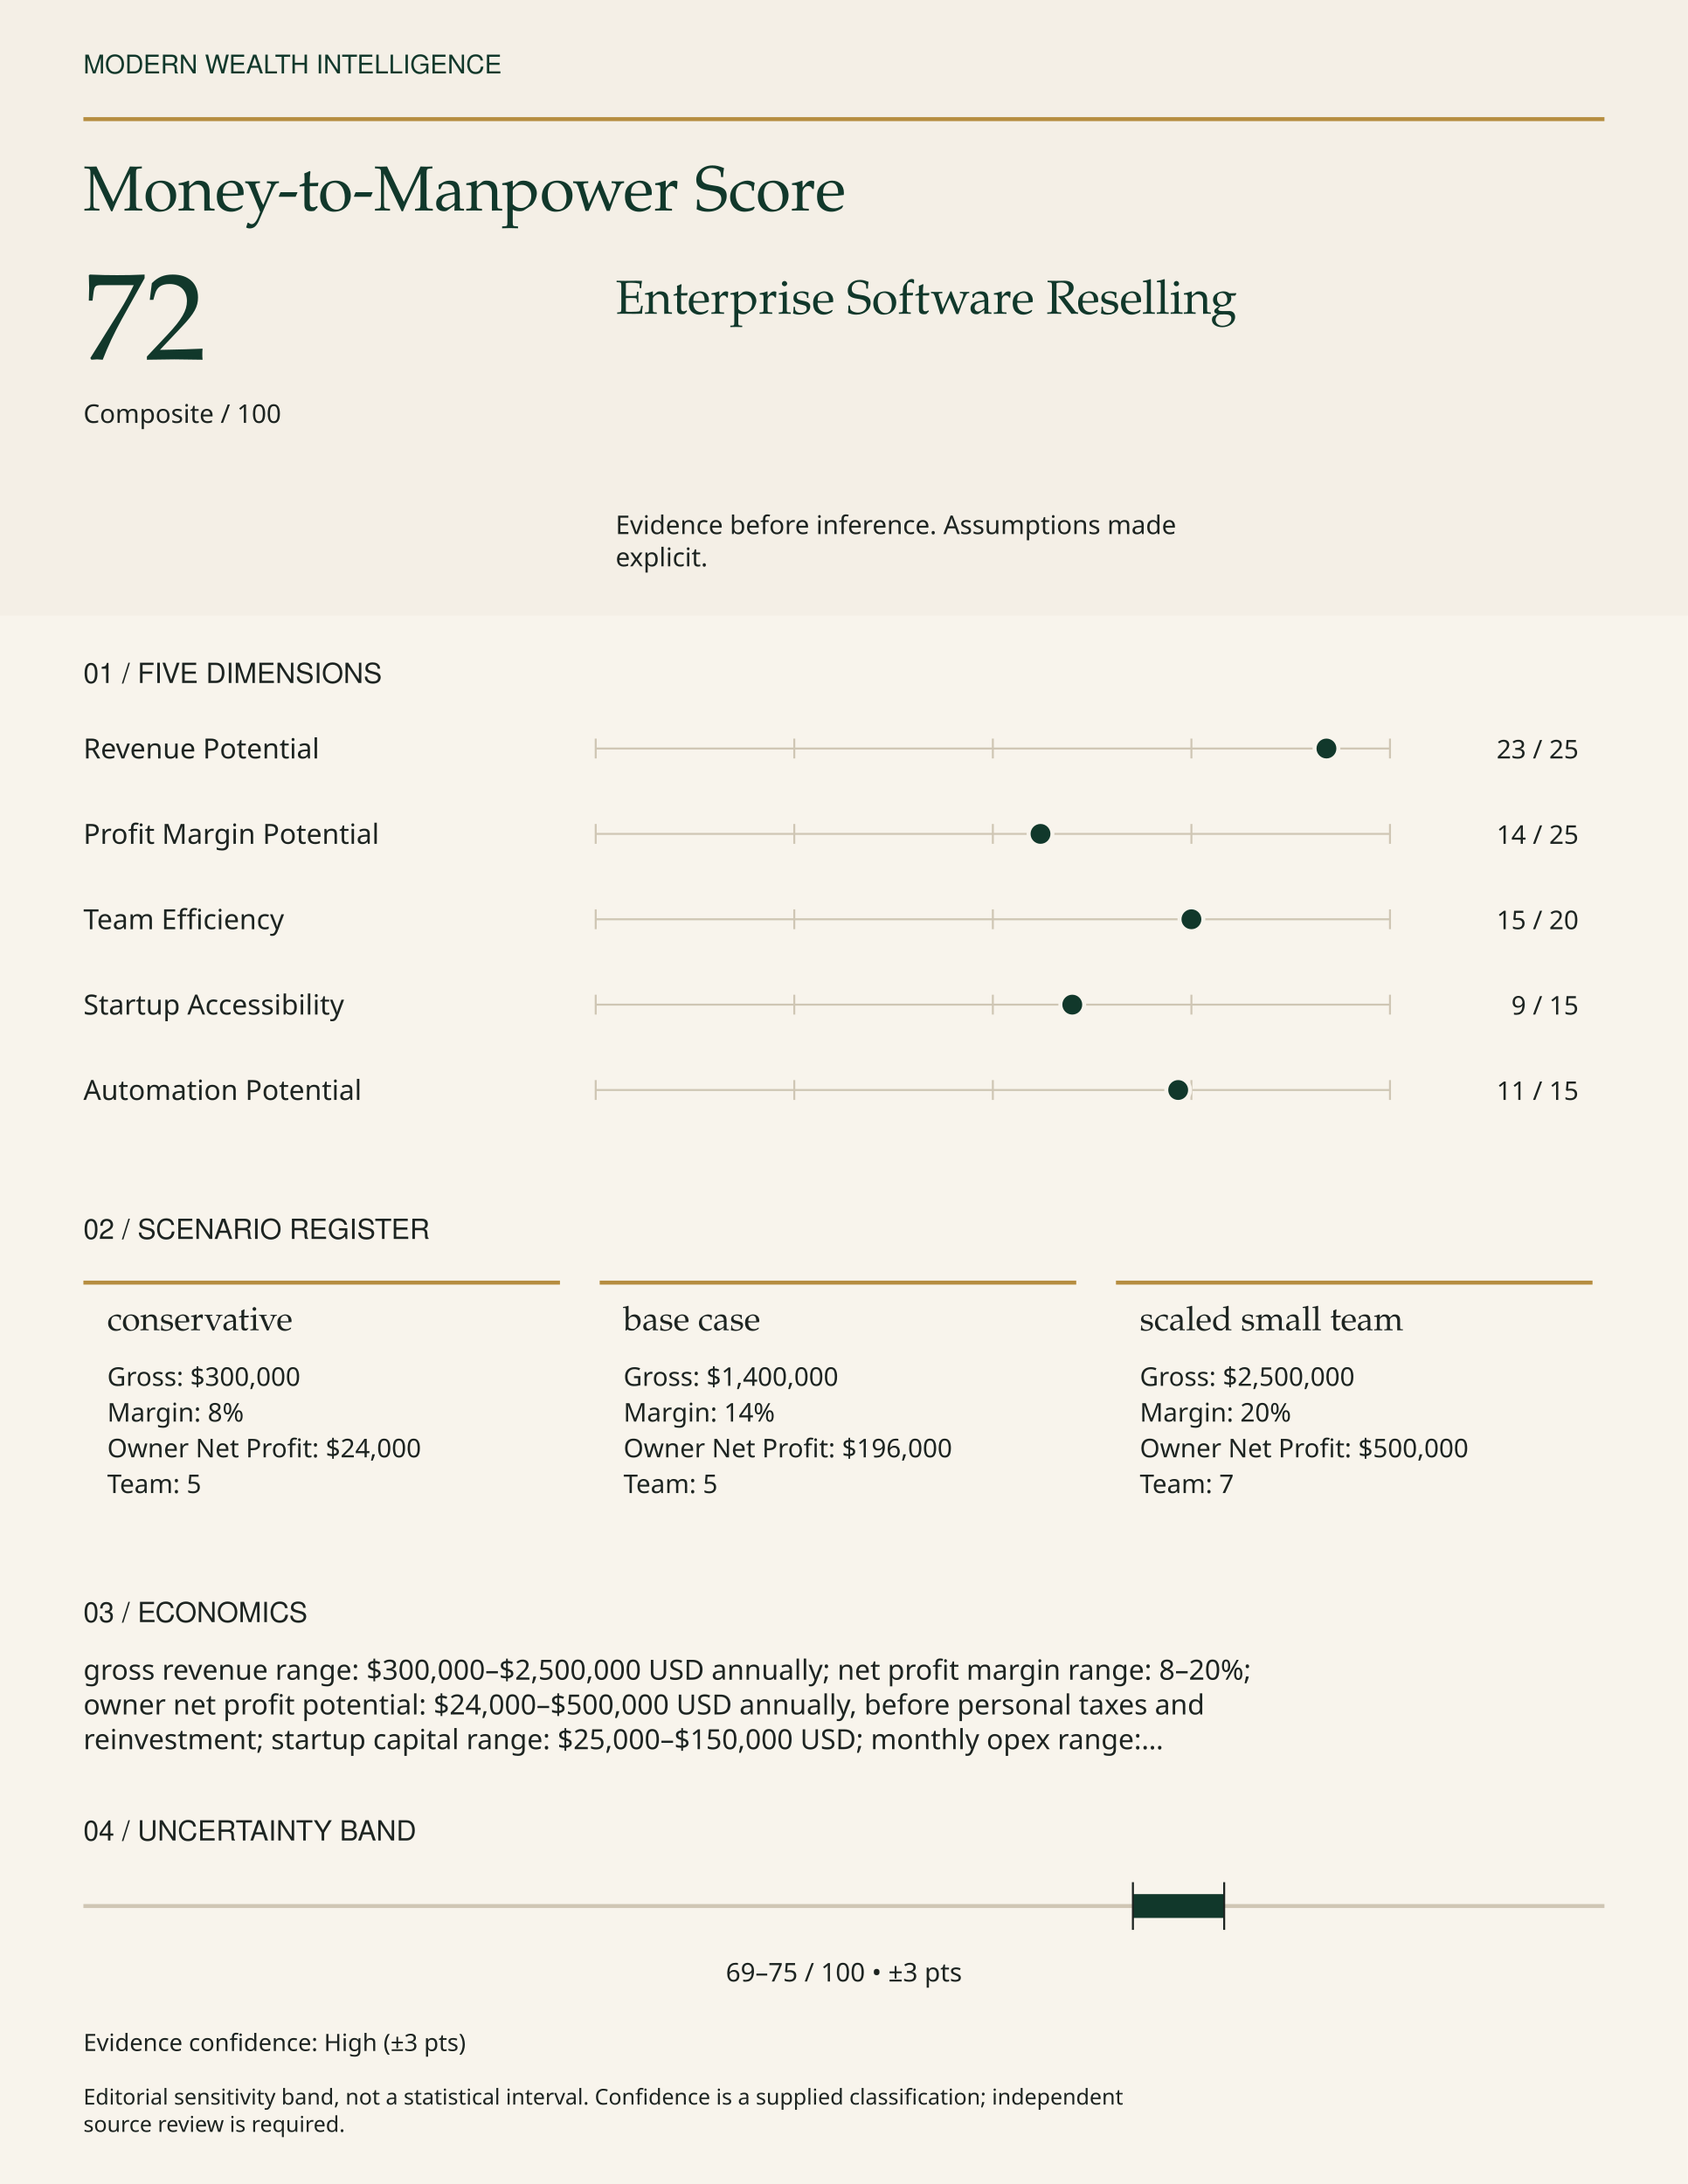
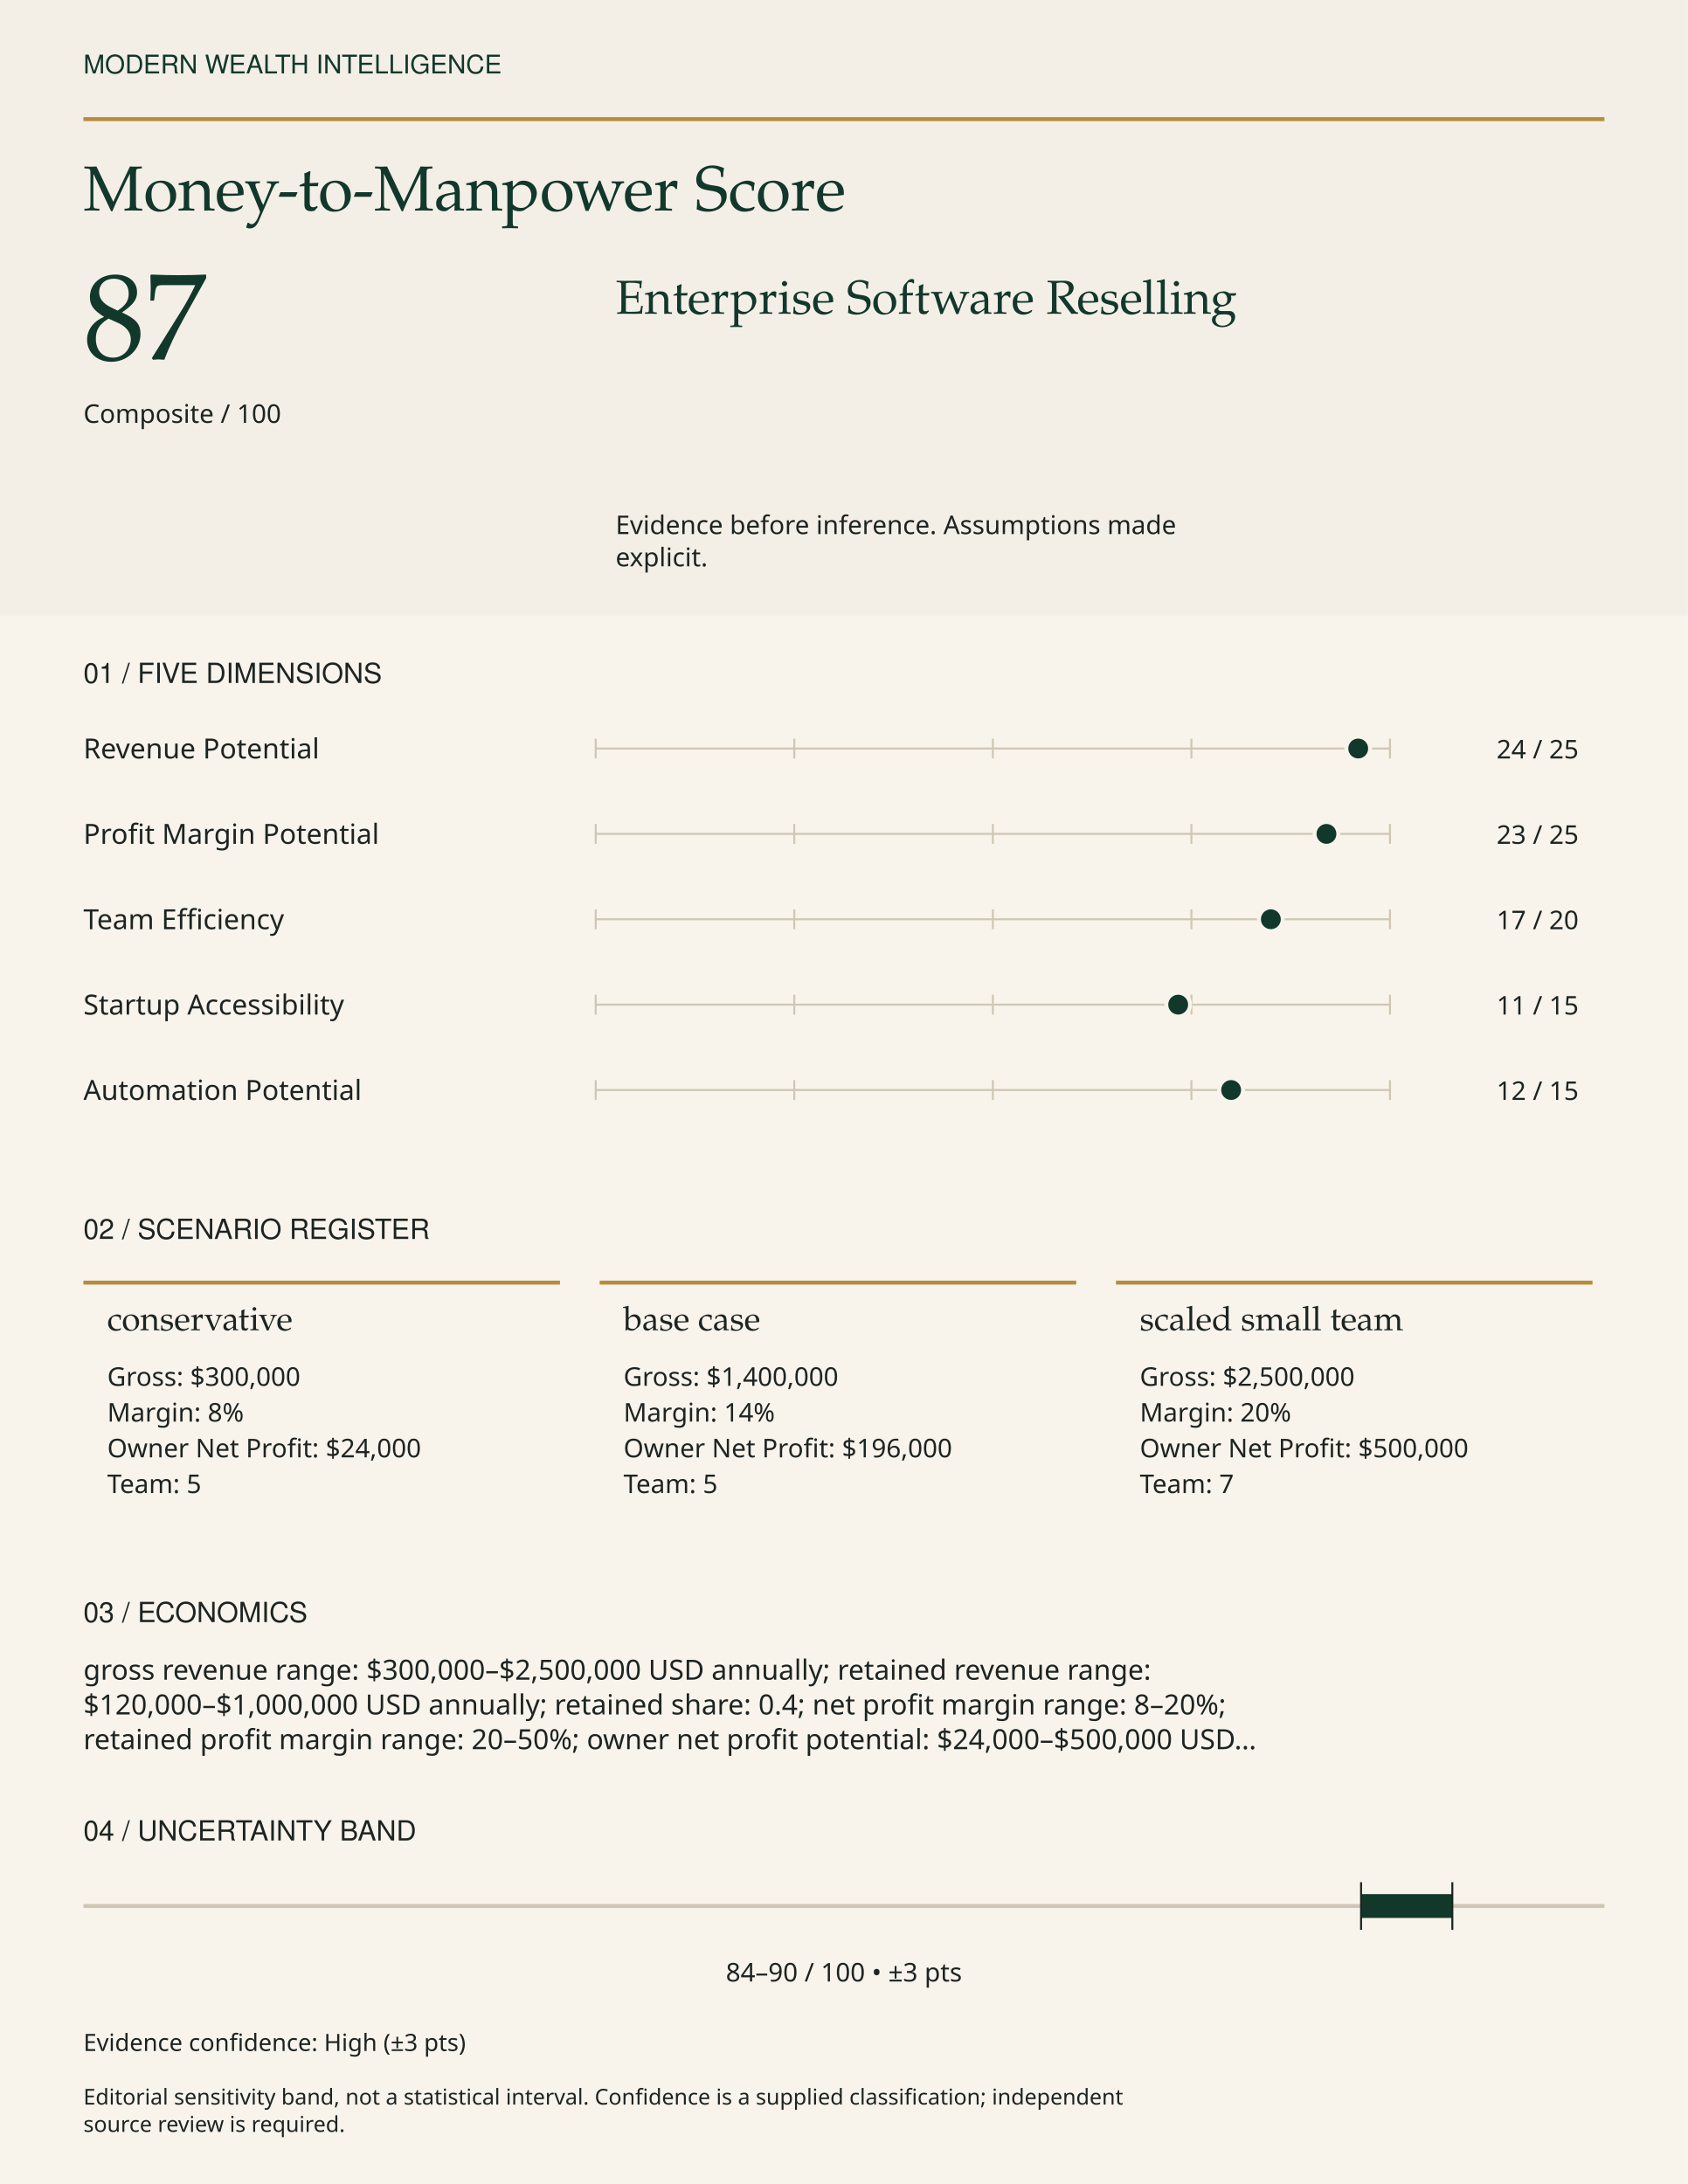
<svg xmlns="http://www.w3.org/2000/svg" viewBox="0 0 850 1100" role="img">
  <rect x="0" y="0" width="850" height="1100" fill="#F8F4EC" stroke="none" stroke-width="1" />
  <rect x="0" y="0" width="850" height="310" fill="#F4EFE6" stroke="none" stroke-width="1" />
  <text x="42" y="37" font-family="Helvetica, sans-serif" font-size="13" fill="#11382B" text-anchor="start" style="font-variant-numeric:tabular-nums">
    <tspan x="42" dy="0">MODERN WEALTH INTELLIGENCE</tspan>
  </text>
  <line x1="42" y1="60" x2="808" y2="60" stroke="#B68D40" stroke-width="2" />
  <text x="42" y="106" font-family="Palatino, Georgia, serif" font-size="32" fill="#11382B" text-anchor="start" style="font-variant-numeric:tabular-nums">
    <tspan x="42" dy="0">Money-to-Manpower Score</tspan>
  </text>
  <text x="42" y="181" font-family="Palatino, Georgia, serif" font-size="62" fill="#11382B" text-anchor="start" style="font-variant-numeric:tabular-nums">
-     <tspan x="42" dy="0">72</tspan>
+     <tspan x="42" dy="0">87</tspan>
  </text>
  <text x="42" y="213" font-family="Optima, Calibri, sans-serif" font-size="13" fill="#1D2421" text-anchor="start" style="font-variant-numeric:tabular-nums">
    <tspan x="42" dy="0">Composite / 100</tspan>
  </text>
  <text x="310" y="158" font-family="Palatino, Georgia, serif" font-size="24" fill="#11382B" text-anchor="start" style="font-variant-numeric:tabular-nums">
    <tspan x="310" dy="0">Enterprise Software Reselling</tspan>
  </text>
  <text x="310" y="269" font-family="Optima, Calibri, sans-serif" font-size="13" fill="#1D2421" text-anchor="start" style="font-variant-numeric:tabular-nums">
    <tspan x="310" dy="0">Evidence before inference. Assumptions made</tspan>
    <tspan x="310" dy="16.25">explicit.</tspan>
  </text>
  <text x="42" y="344" font-family="Helvetica, sans-serif" font-size="14" fill="#1D2421" text-anchor="start" style="font-variant-numeric:tabular-nums">
    <tspan x="42" dy="0">01 / FIVE DIMENSIONS</tspan>
  </text>
  <text x="42" y="382" font-family="Optima, Calibri, sans-serif" font-size="14" fill="#1D2421" text-anchor="start" style="font-variant-numeric:tabular-nums">
    <tspan x="42" dy="0">Revenue Potential</tspan>
  </text>
  <text x="795" y="382" font-family="Optima, Calibri, sans-serif" font-size="13" fill="#1D2421" text-anchor="end" style="font-variant-numeric:tabular-nums">
-     <tspan x="795" dy="0">23 / 25</tspan>
+     <tspan x="795" dy="0">24 / 25</tspan>
  </text>
  <line x1="300" y1="377" x2="700" y2="377" stroke="#CFC6B4" stroke-width="1" />
  <line x1="300" y1="372" x2="300" y2="382" stroke="#CFC6B4" stroke-width="1" />
  <line x1="400" y1="372" x2="400" y2="382" stroke="#CFC6B4" stroke-width="1" />
  <line x1="500" y1="372" x2="500" y2="382" stroke="#CFC6B4" stroke-width="1" />
  <line x1="600" y1="372" x2="600" y2="382" stroke="#CFC6B4" stroke-width="1" />
  <line x1="700" y1="372" x2="700" y2="382" stroke="#CFC6B4" stroke-width="1" />
-   <circle cx="668.0" cy="377" r="6" fill="#11382B" stroke="#F8F4EC" stroke-width="2" />
+   <circle cx="684.0" cy="377" r="6" fill="#11382B" stroke="#F8F4EC" stroke-width="2" />
  <text x="42" y="425" font-family="Optima, Calibri, sans-serif" font-size="14" fill="#1D2421" text-anchor="start" style="font-variant-numeric:tabular-nums">
    <tspan x="42" dy="0">Profit Margin Potential</tspan>
  </text>
  <text x="795" y="425" font-family="Optima, Calibri, sans-serif" font-size="13" fill="#1D2421" text-anchor="end" style="font-variant-numeric:tabular-nums">
-     <tspan x="795" dy="0">14 / 25</tspan>
+     <tspan x="795" dy="0">23 / 25</tspan>
  </text>
  <line x1="300" y1="420" x2="700" y2="420" stroke="#CFC6B4" stroke-width="1" />
  <line x1="300" y1="415" x2="300" y2="425" stroke="#CFC6B4" stroke-width="1" />
  <line x1="400" y1="415" x2="400" y2="425" stroke="#CFC6B4" stroke-width="1" />
  <line x1="500" y1="415" x2="500" y2="425" stroke="#CFC6B4" stroke-width="1" />
  <line x1="600" y1="415" x2="600" y2="425" stroke="#CFC6B4" stroke-width="1" />
  <line x1="700" y1="415" x2="700" y2="425" stroke="#CFC6B4" stroke-width="1" />
-   <circle cx="524.0" cy="420" r="6" fill="#11382B" stroke="#F8F4EC" stroke-width="2" />
+   <circle cx="668.0" cy="420" r="6" fill="#11382B" stroke="#F8F4EC" stroke-width="2" />
  <text x="42" y="468" font-family="Optima, Calibri, sans-serif" font-size="14" fill="#1D2421" text-anchor="start" style="font-variant-numeric:tabular-nums">
    <tspan x="42" dy="0">Team Efficiency</tspan>
  </text>
  <text x="795" y="468" font-family="Optima, Calibri, sans-serif" font-size="13" fill="#1D2421" text-anchor="end" style="font-variant-numeric:tabular-nums">
-     <tspan x="795" dy="0">15 / 20</tspan>
+     <tspan x="795" dy="0">17 / 20</tspan>
  </text>
  <line x1="300" y1="463" x2="700" y2="463" stroke="#CFC6B4" stroke-width="1" />
  <line x1="300" y1="458" x2="300" y2="468" stroke="#CFC6B4" stroke-width="1" />
  <line x1="400" y1="458" x2="400" y2="468" stroke="#CFC6B4" stroke-width="1" />
  <line x1="500" y1="458" x2="500" y2="468" stroke="#CFC6B4" stroke-width="1" />
  <line x1="600" y1="458" x2="600" y2="468" stroke="#CFC6B4" stroke-width="1" />
  <line x1="700" y1="458" x2="700" y2="468" stroke="#CFC6B4" stroke-width="1" />
-   <circle cx="600.0" cy="463" r="6" fill="#11382B" stroke="#F8F4EC" stroke-width="2" />
+   <circle cx="640.0" cy="463" r="6" fill="#11382B" stroke="#F8F4EC" stroke-width="2" />
  <text x="42" y="511" font-family="Optima, Calibri, sans-serif" font-size="14" fill="#1D2421" text-anchor="start" style="font-variant-numeric:tabular-nums">
    <tspan x="42" dy="0">Startup Accessibility</tspan>
  </text>
  <text x="795" y="511" font-family="Optima, Calibri, sans-serif" font-size="13" fill="#1D2421" text-anchor="end" style="font-variant-numeric:tabular-nums">
-     <tspan x="795" dy="0">9 / 15</tspan>
+     <tspan x="795" dy="0">11 / 15</tspan>
  </text>
  <line x1="300" y1="506" x2="700" y2="506" stroke="#CFC6B4" stroke-width="1" />
  <line x1="300" y1="501" x2="300" y2="511" stroke="#CFC6B4" stroke-width="1" />
  <line x1="400" y1="501" x2="400" y2="511" stroke="#CFC6B4" stroke-width="1" />
  <line x1="500" y1="501" x2="500" y2="511" stroke="#CFC6B4" stroke-width="1" />
  <line x1="600" y1="501" x2="600" y2="511" stroke="#CFC6B4" stroke-width="1" />
  <line x1="700" y1="501" x2="700" y2="511" stroke="#CFC6B4" stroke-width="1" />
-   <circle cx="540.0" cy="506" r="6" fill="#11382B" stroke="#F8F4EC" stroke-width="2" />
+   <circle cx="593.333" cy="506" r="6" fill="#11382B" stroke="#F8F4EC" stroke-width="2" />
  <text x="42" y="554" font-family="Optima, Calibri, sans-serif" font-size="14" fill="#1D2421" text-anchor="start" style="font-variant-numeric:tabular-nums">
    <tspan x="42" dy="0">Automation Potential</tspan>
  </text>
  <text x="795" y="554" font-family="Optima, Calibri, sans-serif" font-size="13" fill="#1D2421" text-anchor="end" style="font-variant-numeric:tabular-nums">
-     <tspan x="795" dy="0">11 / 15</tspan>
+     <tspan x="795" dy="0">12 / 15</tspan>
  </text>
  <line x1="300" y1="549" x2="700" y2="549" stroke="#CFC6B4" stroke-width="1" />
  <line x1="300" y1="544" x2="300" y2="554" stroke="#CFC6B4" stroke-width="1" />
  <line x1="400" y1="544" x2="400" y2="554" stroke="#CFC6B4" stroke-width="1" />
  <line x1="500" y1="544" x2="500" y2="554" stroke="#CFC6B4" stroke-width="1" />
  <line x1="600" y1="544" x2="600" y2="554" stroke="#CFC6B4" stroke-width="1" />
  <line x1="700" y1="544" x2="700" y2="554" stroke="#CFC6B4" stroke-width="1" />
-   <circle cx="593.333" cy="549" r="6" fill="#11382B" stroke="#F8F4EC" stroke-width="2" />
+   <circle cx="620.0" cy="549" r="6" fill="#11382B" stroke="#F8F4EC" stroke-width="2" />
  <text x="42" y="624" font-family="Helvetica, sans-serif" font-size="14" fill="#1D2421" text-anchor="start" style="font-variant-numeric:tabular-nums">
    <tspan x="42" dy="0">02 / SCENARIO REGISTER</tspan>
  </text>
  <line x1="42" y1="646" x2="282" y2="646" stroke="#B68D40" stroke-width="2" />
  <text x="54" y="670" font-family="Palatino, Georgia, serif" font-size="17" fill="#1D2421" text-anchor="start" style="font-variant-numeric:tabular-nums">
    <tspan x="54" dy="0">conservative</tspan>
  </text>
  <text x="54" y="698" font-family="Optima, Calibri, sans-serif" font-size="13" fill="#1D2421" text-anchor="start" style="font-variant-numeric:tabular-nums">
    <tspan x="54" dy="0">Gross: $300,000</tspan>
  </text>
  <text x="54" y="716" font-family="Optima, Calibri, sans-serif" font-size="13" fill="#1D2421" text-anchor="start" style="font-variant-numeric:tabular-nums">
    <tspan x="54" dy="0">Margin: 8%</tspan>
  </text>
  <text x="54" y="734" font-family="Optima, Calibri, sans-serif" font-size="13" fill="#1D2421" text-anchor="start" style="font-variant-numeric:tabular-nums">
    <tspan x="54" dy="0">Owner Net Profit: $24,000</tspan>
  </text>
  <text x="54" y="752" font-family="Optima, Calibri, sans-serif" font-size="13" fill="#1D2421" text-anchor="start" style="font-variant-numeric:tabular-nums">
    <tspan x="54" dy="0">Team: 5</tspan>
  </text>
  <line x1="302" y1="646" x2="542" y2="646" stroke="#B68D40" stroke-width="2" />
  <text x="314" y="670" font-family="Palatino, Georgia, serif" font-size="17" fill="#1D2421" text-anchor="start" style="font-variant-numeric:tabular-nums">
    <tspan x="314" dy="0">base case</tspan>
  </text>
  <text x="314" y="698" font-family="Optima, Calibri, sans-serif" font-size="13" fill="#1D2421" text-anchor="start" style="font-variant-numeric:tabular-nums">
    <tspan x="314" dy="0">Gross: $1,400,000</tspan>
  </text>
  <text x="314" y="716" font-family="Optima, Calibri, sans-serif" font-size="13" fill="#1D2421" text-anchor="start" style="font-variant-numeric:tabular-nums">
    <tspan x="314" dy="0">Margin: 14%</tspan>
  </text>
  <text x="314" y="734" font-family="Optima, Calibri, sans-serif" font-size="13" fill="#1D2421" text-anchor="start" style="font-variant-numeric:tabular-nums">
    <tspan x="314" dy="0">Owner Net Profit: $196,000</tspan>
  </text>
  <text x="314" y="752" font-family="Optima, Calibri, sans-serif" font-size="13" fill="#1D2421" text-anchor="start" style="font-variant-numeric:tabular-nums">
    <tspan x="314" dy="0">Team: 5</tspan>
  </text>
  <line x1="562" y1="646" x2="802" y2="646" stroke="#B68D40" stroke-width="2" />
  <text x="574" y="670" font-family="Palatino, Georgia, serif" font-size="17" fill="#1D2421" text-anchor="start" style="font-variant-numeric:tabular-nums">
    <tspan x="574" dy="0">scaled small team</tspan>
  </text>
  <text x="574" y="698" font-family="Optima, Calibri, sans-serif" font-size="13" fill="#1D2421" text-anchor="start" style="font-variant-numeric:tabular-nums">
    <tspan x="574" dy="0">Gross: $2,500,000</tspan>
  </text>
  <text x="574" y="716" font-family="Optima, Calibri, sans-serif" font-size="13" fill="#1D2421" text-anchor="start" style="font-variant-numeric:tabular-nums">
    <tspan x="574" dy="0">Margin: 20%</tspan>
  </text>
  <text x="574" y="734" font-family="Optima, Calibri, sans-serif" font-size="13" fill="#1D2421" text-anchor="start" style="font-variant-numeric:tabular-nums">
    <tspan x="574" dy="0">Owner Net Profit: $500,000</tspan>
  </text>
  <text x="574" y="752" font-family="Optima, Calibri, sans-serif" font-size="13" fill="#1D2421" text-anchor="start" style="font-variant-numeric:tabular-nums">
    <tspan x="574" dy="0">Team: 7</tspan>
  </text>
  <text x="42" y="817" font-family="Helvetica, sans-serif" font-size="14" fill="#1D2421" text-anchor="start" style="font-variant-numeric:tabular-nums">
    <tspan x="42" dy="0">03 / ECONOMICS</tspan>
  </text>
  <text x="42" y="846" font-family="Optima, Calibri, sans-serif" font-size="14" fill="#1D2421" text-anchor="start" style="font-variant-numeric:tabular-nums">
-     <tspan x="42" dy="0">gross revenue range: $300,000–$2,500,000 USD annually; net profit margin range: 8–20%;</tspan>
-     <tspan x="42" dy="17.5">owner net profit potential: $24,000–$500,000 USD annually, before personal taxes and</tspan>
-     <tspan x="42" dy="17.5">reinvestment; startup capital range: $25,000–$150,000 USD; monthly opex range:…</tspan>
+     <tspan x="42" dy="0">gross revenue range: $300,000–$2,500,000 USD annually; retained revenue range:</tspan>
+     <tspan x="42" dy="17.5">$120,000–$1,000,000 USD annually; retained share: 0.4; net profit margin range: 8–20%;</tspan>
+     <tspan x="42" dy="17.5">retained profit margin range: 20–50%; owner net profit potential: $24,000–$500,000 USD…</tspan>
  </text>
  <text x="42" y="927" font-family="Helvetica, sans-serif" font-size="14" fill="#1D2421" text-anchor="start" style="font-variant-numeric:tabular-nums">
    <tspan x="42" dy="0">04 / UNCERTAINTY BAND</tspan>
  </text>
  <line x1="42" y1="960" x2="808" y2="960" stroke="#CFC6B4" stroke-width="2" />
-   <rect x="570.54" y="954" width="45.96" height="12" fill="#11382B" stroke="none" stroke-width="1" />
-   <line x1="570.54" y1="948" x2="570.54" y2="972" stroke="#1D2421" stroke-width="1" />
-   <line x1="616.5" y1="948" x2="616.5" y2="972" stroke="#1D2421" stroke-width="1" />
+   <rect x="685.44" y="954" width="45.96" height="12" fill="#11382B" stroke="none" stroke-width="1" />
+   <line x1="685.44" y1="948" x2="685.44" y2="972" stroke="#1D2421" stroke-width="1" />
+   <line x1="731.4" y1="948" x2="731.4" y2="972" stroke="#1D2421" stroke-width="1" />
  <text x="425" y="998" font-family="Optima, Calibri, sans-serif" font-size="13" fill="#1D2421" text-anchor="middle" style="font-variant-numeric:tabular-nums">
-     <tspan x="425" dy="0">69–75 / 100 • ±3 pts</tspan>
+     <tspan x="425" dy="0">84–90 / 100 • ±3 pts</tspan>
  </text>
  <text x="42" y="1033" font-family="Optima, Calibri, sans-serif" font-size="12" fill="#1D2421" text-anchor="start" style="font-variant-numeric:tabular-nums">
    <tspan x="42" dy="0">Evidence confidence: High (±3 pts)</tspan>
  </text>
  <text x="42" y="1060" font-family="Optima, Calibri, sans-serif" font-size="11" fill="#1D2421" text-anchor="start" style="font-variant-numeric:tabular-nums">
    <tspan x="42" dy="0">Editorial sensitivity band, not a statistical interval. Confidence is a supplied classification; independent</tspan>
    <tspan x="42" dy="13.75">source review is required.</tspan>
  </text>
</svg>
